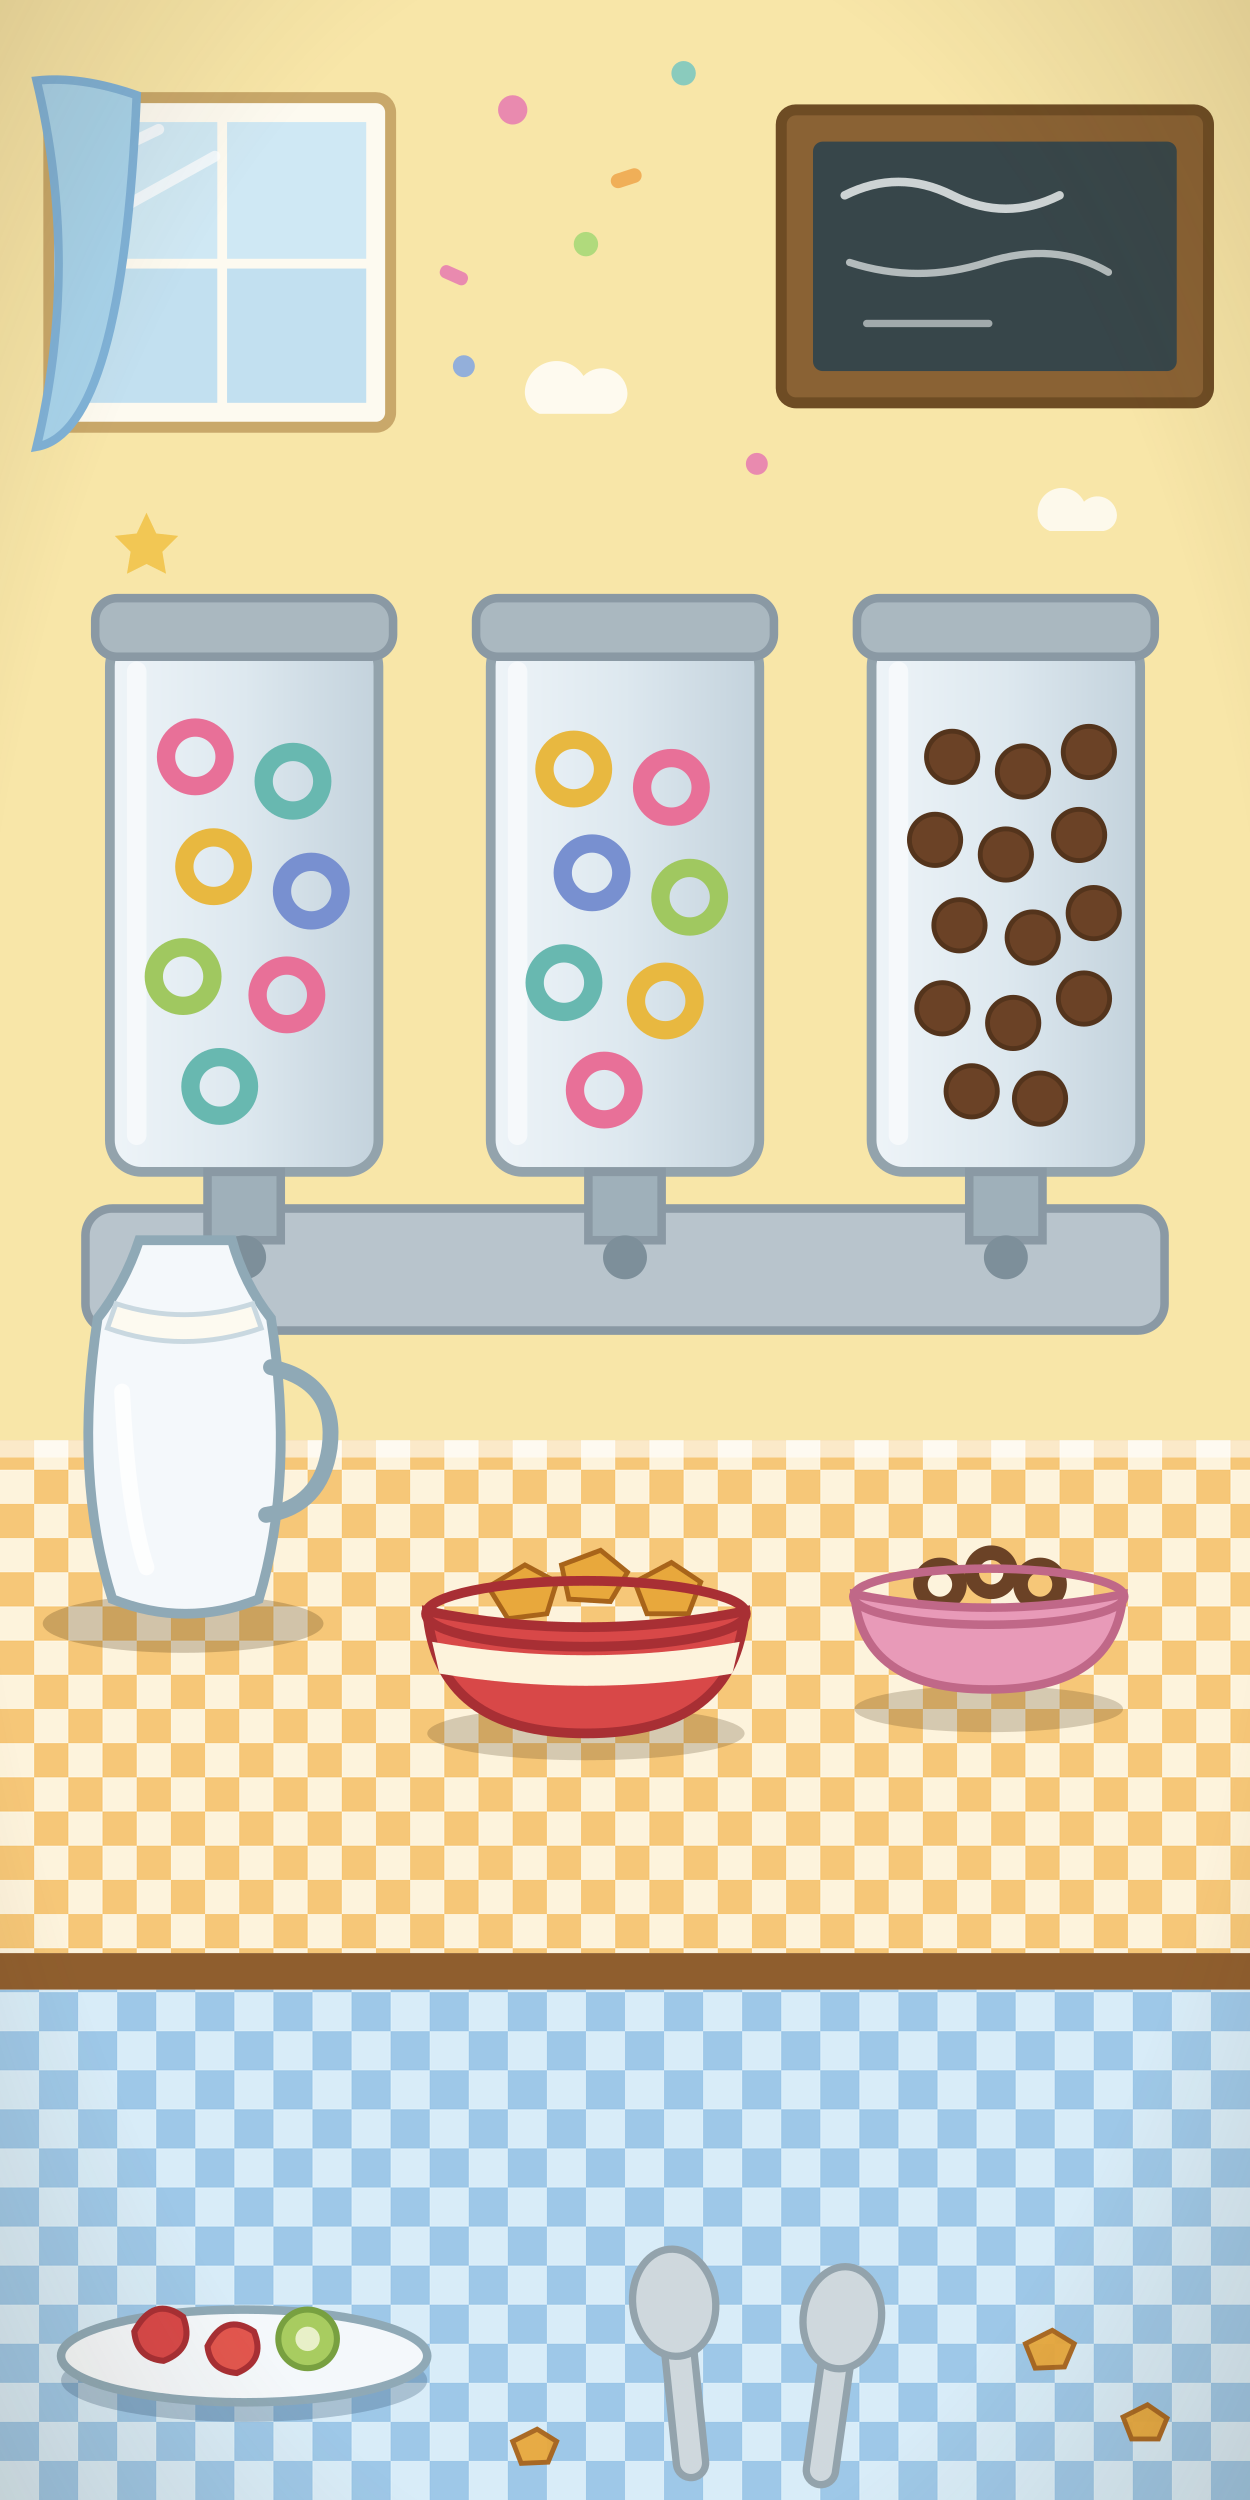
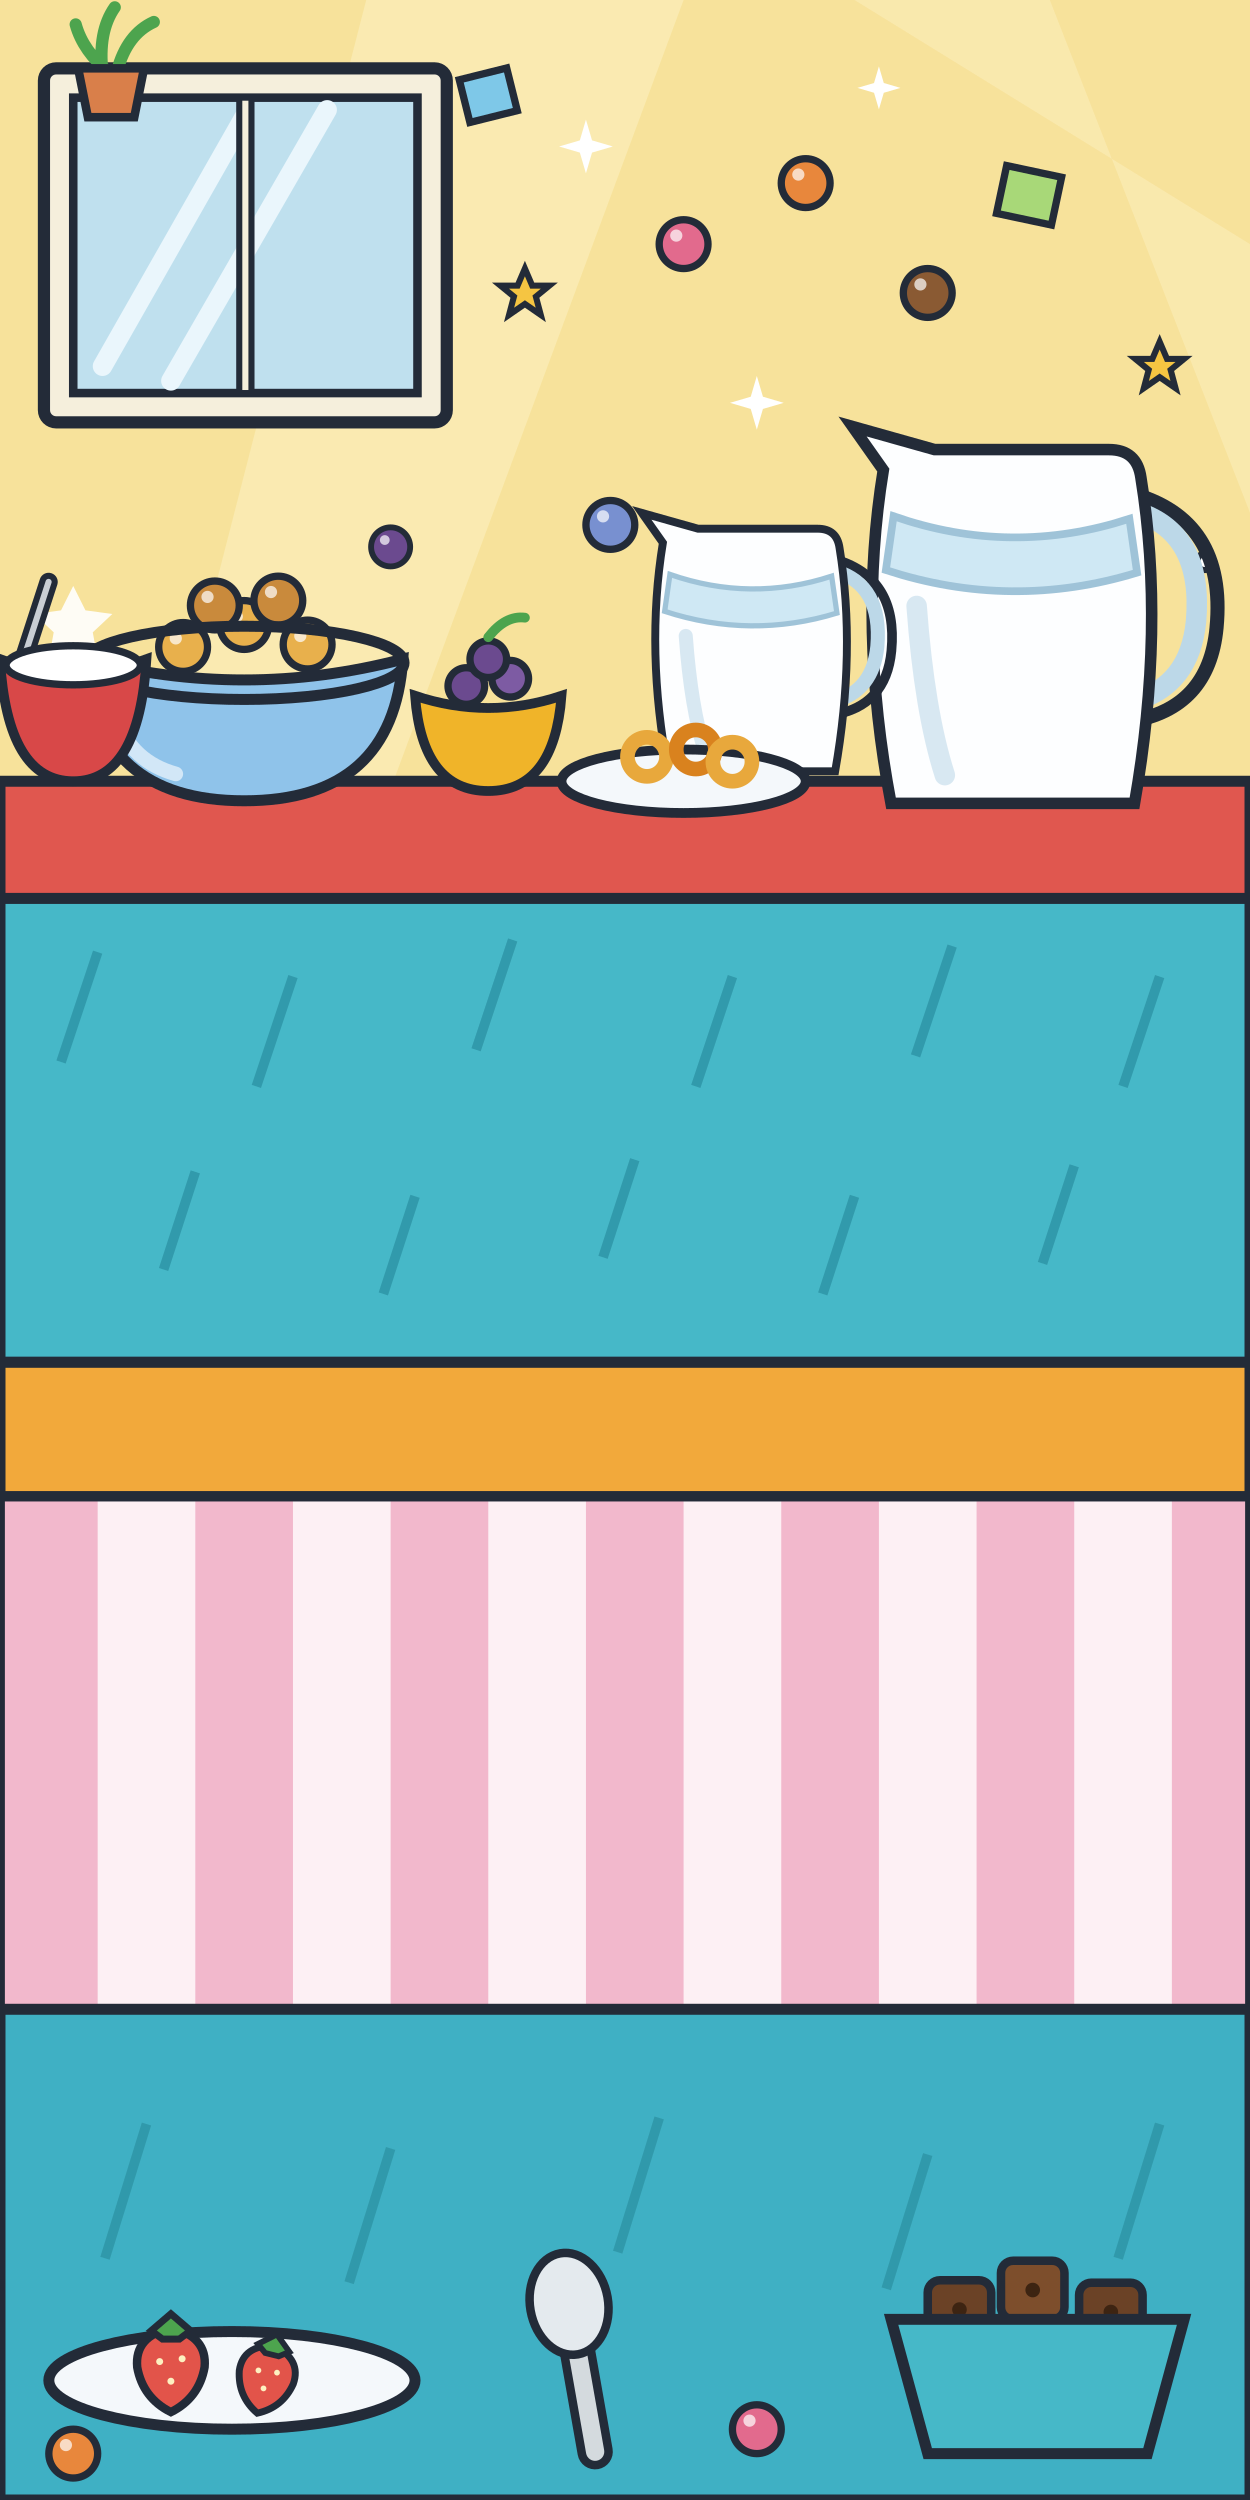
<svg xmlns="http://www.w3.org/2000/svg" viewBox="0 0 1024 2048">
  <defs>
-     <pattern id="checkOrangeP" width="56" height="56" patternUnits="userSpaceOnUse">
-       <rect width="56" height="56" fill="#fdf3dc" />
-       <rect width="28" height="28" fill="#f6c778" />
-       <rect x="28" y="28" width="28" height="28" fill="#f6c778" />
-     </pattern>
-     <pattern id="checkBlueP" width="64" height="64" patternUnits="userSpaceOnUse">
-       <rect width="64" height="64" fill="#d8ecf8" />
-       <rect width="32" height="32" fill="#9ec8e8" />
-       <rect x="32" y="32" width="32" height="32" fill="#9ec8e8" />
-     </pattern>
-     <linearGradient id="glassP" x1="0" y1="0" x2="1" y2="0">
-       <stop offset="0" stop-color="#eef4f8" />
-       <stop offset="0.5" stop-color="#dde8ef" />
-       <stop offset="1" stop-color="#c3d2dc" />
-     </linearGradient>
-     <radialGradient id="vignetteP" cx="0.5" cy="0.5" r="0.8">
-       <stop offset="0.65" stop-color="#4a3210" stop-opacity="0" />
-       <stop offset="1" stop-color="#4a3210" stop-opacity="0.22" />
-     </radialGradient>
+     <g id="sparkle">
+       <path d="M0 -22 L5 -5 L22 0 L5 5 L0 22 L-5 5 L-22 0 L-5 -5 Z" fill="#ffffff" />
+     </g>
+     <g id="goldstar">
+       <path d="M0 -20 L6 -6 L20 -6 L9 3 L13 18 L0 9 L-13 18 L-9 3 L-20 -6 L-6 -6 Z" fill="#f5c542" stroke="#232b38" stroke-width="5" />
+     </g>
+     <g id="ball">
+       <circle r="20" stroke="#232b38" stroke-width="6" />
+       <circle cx="-6" cy="-7" r="5" fill="#ffffff" opacity="0.7" />
+     </g>
+     <g id="jug">
+       <path d="M225 80 Q 300 100 292 185 Q 286 248 225 258" fill="none" stroke="#232b38" stroke-width="11" />
+       <path d="M228 94 Q 282 110 276 180 Q 271 230 228 242" fill="none" stroke="#bcd8e8" stroke-width="16" />
+       <path d="M32 62 L 8 28 L 72 46 L 208 46 Q 230 46 233 68 Q 252 185 228 322 L 38 322 Q 12 185 32 62 Z" fill="#fdfeff" stroke="#232b38" stroke-width="9" />
+       <path d="M40 98 Q 132 130 224 100 L 230 142 Q 132 172 34 140 Z" fill="#cfe8f4" stroke="#9fc3d8" stroke-width="6" />
+       <path d="M58 168 Q 64 250 80 300" fill="none" stroke="#d8e8f2" stroke-width="16" stroke-linecap="round" />
+     </g>
+     <g id="strawberry">
+       <path d="M0 -20 Q 26 -14 24 8 Q 20 30 0 40 Q -20 30 -24 8 Q -26 -14 0 -20 Z" fill="#e2544a" stroke="#232b38" stroke-width="6" />
+       <path d="M-14 -18 L 0 -30 L 14 -18 L 6 -12 L -6 -12 Z" fill="#4da44e" stroke="#232b38" stroke-width="5" />
+       <circle cx="-8" cy="4" r="2.5" fill="#fdf0c0" />
+       <circle cx="8" cy="2" r="2.5" fill="#fdf0c0" />
+       <circle cx="0" cy="18" r="2.5" fill="#fdf0c0" />
+     </g>
  </defs>
-   <rect x="0" y="0" width="1024" height="1180" fill="#f8e6a8" />
+   <rect x="0" y="0" width="1024" height="700" fill="#f7e29b" />
+   <path d="M300 0 L 560 0 L 300 700 L 120 700 Z" fill="#fcf0bf" opacity="0.6" />
+   <path d="M700 0 L 860 0 L 1024 420 L 1024 200 Z" fill="#fcf0bf" opacity="0.5" />
  <g>
-     <rect x="40" y="80" width="280" height="270" rx="12" fill="#fdfaf0" stroke="#c9a86a" stroke-width="9" />
-     <rect x="60" y="100" width="118" height="112" fill="#cfe8f4" />
-     <rect x="186" y="100" width="114" height="112" fill="#cfe8f4" />
-     <rect x="60" y="220" width="118" height="110" fill="#c2e0f0" />
-     <rect x="186" y="220" width="114" height="110" fill="#c2e0f0" />
-     <path d="M80 130 l50 -24 M104 168 l72 -40" stroke="#ffffff" stroke-width="9" stroke-linecap="round" opacity="0.7" />
-     <path d="M30 66 q 36 150 0 300 q 70 -12 82 -288 q -46 -16 -82 -12 Z" fill="#a8d4ec" stroke="#7fb2d8" stroke-width="7" />
+     <rect x="36" y="56" width="330" height="290" rx="10" fill="#f5efdc" stroke="#232b38" stroke-width="10" />
+     <rect x="60" y="80" width="282" height="242" fill="#bfe0ee" stroke="#232b38" stroke-width="7" />
+     <path d="M84 300 L 200 96 M140 312 L 268 90" stroke="#eaf6fc" stroke-width="16" stroke-linecap="round" />
+     <rect x="196" y="80" width="10" height="242" fill="#f5efdc" stroke="#232b38" stroke-width="5" />
+     <path d="M84 60 q -4 -34 10 -54 M96 58 q 8 -30 30 -40 M90 60 q -22 -18 -28 -40" fill="none" stroke="#4da44e" stroke-width="10" stroke-linecap="round" />
+     <path d="M64 56 L 118 56 L 110 96 L 72 96 Z" fill="#d97f4a" stroke="#232b38" stroke-width="7" />
+   </g>
+   <use href="#sparkle" x="480" y="120" />
+   <use href="#sparkle" x="900" y="90" transform="scale(0.8)" />
+   <use href="#sparkle" x="620" y="330" />
+   <use href="#goldstar" x="430" y="240" />
+   <use href="#goldstar" x="950" y="300" />
+   <use href="#ball" x="560" y="200" fill="#e26a8d" />
+   <use href="#ball" x="660" y="150" fill="#e8873c" />
+   <use href="#ball" x="760" y="240" fill="#8a5a33" />
+   <use href="#ball" x="500" y="430" fill="#7890d0" />
+   <rect x="820" y="140" width="46" height="40" fill="#a8d878" stroke="#232b38" stroke-width="6" transform="rotate(12 843 160)" />
+   <rect x="380" y="60" width="40" height="36" fill="#7ec8e8" stroke="#232b38" stroke-width="6" transform="rotate(-14 400 78)" />
+   <path d="M60 480 l 10 20 22 3 -16 15 4 22 -20 -11 -20 11 4 -22 -16 -15 22 -3 Z" fill="#ffffff" opacity="0.9" />
+   <g fill="#ffffff" stroke="#232b38" stroke-width="5">
+     <path d="M930 420 q 8 -18 16 0 a 8 8 0 1 1 -16 0" />
+     <path d="M980 460 q 7 -15 14 0 a 7 7 0 1 1 -14 0" />
+   </g>
+   <rect x="0" y="640" width="1024" height="96" fill="#e0574f" stroke="#232b38" stroke-width="9" />
+   <rect x="0" y="736" width="1024" height="380" fill="#46b8c8" stroke="#232b38" stroke-width="9" />
+   <g stroke="#2f97a8" stroke-width="8" opacity="0.9">
+     <path d="M80 780 l -30 90" />
+     <path d="M240 800 l -30 90" />
+     <path d="M420 770 l -30 90" />
+     <path d="M600 800 l -30 90" />
+     <path d="M780 775 l -30 90" />
+     <path d="M950 800 l -30 90" />
+     <path d="M160 960 l -26 80" />
+     <path d="M340 980 l -26 80" />
+     <path d="M520 950 l -26 80" />
+     <path d="M700 980 l -26 80" />
+     <path d="M880 955 l -26 80" />
+   </g>
+   <use href="#jug" transform="translate(690 320) scale(1.05)" />
+   <use href="#jug" transform="translate(520 400) scale(0.72)" />
+   <g>
+     <g fill="#e8b04c">
+       <use href="#ball" x="150" y="530" />
+       <use href="#ball" x="200" y="512" />
+       <use href="#ball" x="252" y="528" />
+       <use href="#ball" x="176" y="496" fill="#c98a3c" />
+       <use href="#ball" x="228" y="492" fill="#c98a3c" />
+     </g>
+     <path d="M70 540 Q 78 656 200 656 Q 322 656 330 540 Q 200 574 70 540 Z" fill="#8fc3ea" stroke="#232b38" stroke-width="9" />
+     <ellipse cx="200" cy="543" rx="131" ry="30" fill="none" stroke="#232b38" stroke-width="9" />
+     <path d="M96 590 q 12 34 48 44" fill="none" stroke="#ffffff" stroke-width="12" stroke-linecap="round" opacity="0.6" />
  </g>
  <g>
-     <rect x="640" y="90" width="350" height="240" rx="12" fill="#8a6234" stroke="#6e4c24" stroke-width="9" />
-     <rect x="666" y="116" width="298" height="188" rx="8" fill="#37464a" />
-     <path d="M692 160 q 44 -22 88 0 t 88 0" fill="none" stroke="#e8ecec" stroke-width="7" stroke-linecap="round" opacity="0.85" />
-     <path d="M696 215 q 56 18 112 0 t 100 8" fill="none" stroke="#e8ecec" stroke-width="6" stroke-linecap="round" opacity="0.7" />
-     <path d="M710 265 h 100" stroke="#e8ecec" stroke-width="6" stroke-linecap="round" opacity="0.6" />
-   </g>
-   <g opacity="0.9">
-     <circle cx="420" cy="90" r="12" fill="#e880b0" />
-     <circle cx="560" cy="60" r="10" fill="#7ec8c0" />
-     <circle cx="480" cy="200" r="10" fill="#a8d878" />
-     <circle cx="380" cy="300" r="9" fill="#88a8e0" />
-     <circle cx="620" cy="380" r="9" fill="#e880b0" />
-     <rect x="500" y="140" width="26" height="12" rx="6" fill="#f0a850" transform="rotate(-18 513 146)" />
-     <rect x="360" y="220" width="24" height="11" rx="5" fill="#e880b0" transform="rotate(24 372 225)" />
-     <path d="M 430 320 a 26 26 0 0 1 48 -12 a 21 21 0 0 1 36 14 a 17 17 0 0 1 -14 17 l -58 0 a 19 19 0 0 1 -12 -19 Z" fill="#ffffff" opacity="0.9" />
-     <path d="M 120 420 l 8 17 18 2 -13 13 3 18 -16 -8 -16 8 3 -18 -13 -13 18 -2 Z" fill="#f0c040" opacity="0.9" />
-     <path d="M 850 420 a 20 20 0 0 1 38 -9 a 16 16 0 0 1 27 11 a 13 13 0 0 1 -11 13 l -44 0 a 15 15 0 0 1 -10 -15 Z" fill="#ffffff" opacity="0.85" />
+     <g fill="#6b4a8f">
+       <use href="#ball" x="400" y="560" transform="scale(0.8)" />
+       <circle cx="382" cy="562" r="15" fill="#6b4a8f" stroke="#232b38" stroke-width="6" />
+       <circle cx="418" cy="556" r="15" fill="#7d5ba3" stroke="#232b38" stroke-width="6" />
+       <circle cx="400" cy="540" r="15" fill="#6b4a8f" stroke="#232b38" stroke-width="6" />
+       <path d="M400 522 q 14 -18 30 -16" fill="none" stroke="#4da44e" stroke-width="8" stroke-linecap="round" />
+     </g>
+     <path d="M340 570 Q 346 648 400 648 Q 454 648 460 570 Q 400 590 340 570 Z" fill="#f0b429" stroke="#232b38" stroke-width="8" />
  </g>
  <g>
-     <rect x="70" y="990" width="884" height="100" rx="22" fill="#b8c4cc" stroke="#8a99a4" stroke-width="7" />
-     <g>
-       <rect x="90" y="520" width="220" height="440" rx="26" fill="url(#glassP)" stroke="#93a3ac" stroke-width="8" />
-       <rect x="78" y="490" width="244" height="48" rx="18" fill="#aab8c0" stroke="#8a99a4" stroke-width="7" />
-       <rect x="170" y="960" width="60" height="56" fill="#9fb0ba" stroke="#8a99a4" stroke-width="7" />
-       <circle cx="200" cy="1030" r="18" fill="#7d8f9a" />
-       <path d="M112 550 v 380" stroke="#ffffff" stroke-width="16" opacity="0.55" stroke-linecap="round" />
-       <g stroke-width="15" fill="none">
-         <circle cx="160" cy="620" r="24" stroke="#e87098" />
-         <circle cx="240" cy="640" r="24" stroke="#68b8b0" />
-         <circle cx="175" cy="710" r="24" stroke="#e8b840" />
-         <circle cx="255" cy="730" r="24" stroke="#7890d0" />
-         <circle cx="150" cy="800" r="24" stroke="#a0c860" />
-         <circle cx="235" cy="815" r="24" stroke="#e87098" />
-         <circle cx="180" cy="890" r="24" stroke="#68b8b0" />
-       </g>
-     </g>
-     <g>
-       <rect x="402" y="520" width="220" height="440" rx="26" fill="url(#glassP)" stroke="#93a3ac" stroke-width="8" />
-       <rect x="390" y="490" width="244" height="48" rx="18" fill="#aab8c0" stroke="#8a99a4" stroke-width="7" />
-       <rect x="482" y="960" width="60" height="56" fill="#9fb0ba" stroke="#8a99a4" stroke-width="7" />
-       <circle cx="512" cy="1030" r="18" fill="#7d8f9a" />
-       <path d="M424 550 v 380" stroke="#ffffff" stroke-width="16" opacity="0.55" stroke-linecap="round" />
-       <g stroke-width="15" fill="none">
-         <circle cx="470" cy="630" r="24" stroke="#e8b840" />
-         <circle cx="550" cy="645" r="24" stroke="#e87098" />
-         <circle cx="485" cy="715" r="24" stroke="#7890d0" />
-         <circle cx="565" cy="735" r="24" stroke="#a0c860" />
-         <circle cx="462" cy="805" r="24" stroke="#68b8b0" />
-         <circle cx="545" cy="820" r="24" stroke="#e8b840" />
-         <circle cx="495" cy="893" r="24" stroke="#e87098" />
-       </g>
-     </g>
-     <g>
-       <rect x="714" y="520" width="220" height="440" rx="26" fill="url(#glassP)" stroke="#93a3ac" stroke-width="8" />
-       <rect x="702" y="490" width="244" height="48" rx="18" fill="#aab8c0" stroke="#8a99a4" stroke-width="7" />
-       <rect x="794" y="960" width="60" height="56" fill="#9fb0ba" stroke="#8a99a4" stroke-width="7" />
-       <circle cx="824" cy="1030" r="18" fill="#7d8f9a" />
-       <path d="M736 550 v 380" stroke="#ffffff" stroke-width="16" opacity="0.55" stroke-linecap="round" />
-       <g fill="#6b4226" stroke="#54341c" stroke-width="4">
-         <circle cx="780" cy="620" r="21" />
-         <circle cx="838" cy="632" r="21" />
-         <circle cx="892" cy="616" r="21" />
-         <circle cx="766" cy="688" r="21" />
-         <circle cx="824" cy="700" r="21" />
-         <circle cx="884" cy="684" r="21" />
-         <circle cx="786" cy="758" r="21" />
-         <circle cx="846" cy="768" r="21" />
-         <circle cx="896" cy="748" r="21" />
-         <circle cx="772" cy="826" r="21" />
-         <circle cx="830" cy="838" r="21" />
-         <circle cx="888" cy="818" r="21" />
-         <circle cx="796" cy="894" r="21" />
-         <circle cx="852" cy="900" r="21" />
-       </g>
+     <rect x="24" y="470" width="10" height="80" rx="5" fill="#c9ced4" stroke="#232b38" stroke-width="5" transform="rotate(18 29 510)" />
+     <path d="M0 540 Q 6 640 60 640 Q 114 640 120 540 Q 60 562 0 540 Z" fill="#d84848" stroke="#232b38" stroke-width="8" />
+     <ellipse cx="60" cy="545" rx="55" ry="16" fill="#ffffff" stroke="#232b38" stroke-width="6" />
+   </g>
+   <g>
+     <ellipse cx="560" cy="640" rx="100" ry="26" fill="#f4f8fb" stroke="#232b38" stroke-width="8" />
+     <g fill="none" stroke-width="12">
+       <circle cx="530" cy="620" r="16" stroke="#e8a83c" />
+       <circle cx="570" cy="614" r="16" stroke="#d9821e" />
+       <circle cx="600" cy="624" r="16" stroke="#e8a83c" />
    </g>
  </g>
-   <rect x="0" y="1180" width="1024" height="420" fill="url(#checkOrangeP)" />
-   <rect x="0" y="1180" width="1024" height="14" fill="#ffffff" opacity="0.6" />
-   <rect x="0" y="1600" width="1024" height="30" fill="#8f5e2e" />
-   <rect x="0" y="1630" width="1024" height="418" fill="url(#checkBlueP)" />
+   <rect x="0" y="1116" width="1024" height="110" fill="#f2a93b" stroke="#232b38" stroke-width="9" />
  <g>
-     <ellipse cx="150" cy="1330" rx="115" ry="24" fill="#4a3210" opacity="0.25" />
-     <path d="M80 1080 q -20 130 12 230 q 60 24 120 0 q 30 -100 10 -230 q -22 -28 -32 -64 l -76 0 q -12 36 -34 64 Z" fill="#f4f8fb" stroke="#8fa9b6" stroke-width="8" />
-     <path d="M88 1088 q 62 22 126 0 l -7 -20 q -56 18 -112 0 Z" fill="#fdfaf0" stroke="#c9d8e0" stroke-width="4" />
-     <path d="M222 1120 q 55 12 48 66 q -7 48 -52 55" fill="none" stroke="#8fa9b6" stroke-width="13" stroke-linecap="round" />
-     <path d="M100 1140 q 5 100 20 144" fill="none" stroke="#ffffff" stroke-width="13" stroke-linecap="round" opacity="0.8" />
+     <rect x="0" y="1226" width="1024" height="420" fill="#fdf0f4" />
+     <g fill="#f2b8cc">
+       <rect x="0" y="1226" width="80" height="420" />
+       <rect x="160" y="1226" width="80" height="420" />
+       <rect x="320" y="1226" width="80" height="420" />
+       <rect x="480" y="1226" width="80" height="420" />
+       <rect x="640" y="1226" width="80" height="420" />
+       <rect x="800" y="1226" width="80" height="420" />
+       <rect x="960" y="1226" width="64" height="420" />
+     </g>
+     <rect x="0" y="1226" width="1024" height="420" fill="none" stroke="#232b38" stroke-width="8" />
+   </g>
+   <rect x="0" y="1646" width="1024" height="402" fill="#3fb0c4" stroke="#232b38" stroke-width="9" />
+   <g stroke="#2f97a8" stroke-width="8" opacity="0.9">
+     <path d="M120 1740 l -34 110" />
+     <path d="M320 1760 l -34 110" />
+     <path d="M540 1735 l -34 110" />
+     <path d="M760 1765 l -34 110" />
+     <path d="M950 1740 l -34 110" />
  </g>
  <g>
-     <ellipse cx="480" cy="1420" rx="130" ry="22" fill="#4a3210" opacity="0.22" />
-     <g fill="#e8a83c" stroke="#a8641a" stroke-width="4">
-       <path d="M400 1300 l 30 -18 26 14 -8 26 -32 4 Z" />
-       <path d="M460 1282 l 32 -12 22 18 -14 24 -34 -2 Z" />
-       <path d="M520 1296 l 30 -16 24 16 -10 26 -34 0 Z" />
-     </g>
-     <path d="M350 1320 q 8 100 130 100 q 122 0 130 -100 q -130 26 -260 0 Z" fill="#d84848" stroke="#a82f34" stroke-width="8" />
-     <path d="M354 1345 q 126 22 252 0 l -6 26 q -120 20 -240 0 Z" fill="#fdf3dc" />
-     <ellipse cx="480" cy="1322" rx="131" ry="27" fill="none" stroke="#a82f34" stroke-width="8" />
+     <ellipse cx="190" cy="1950" rx="150" ry="40" fill="#f4f8fb" stroke="#232b38" stroke-width="9" />
+     <use href="#strawberry" transform="translate(140 1930) scale(1.15)" />
+     <use href="#strawberry" transform="translate(220 1940) scale(0.95) rotate(14)" />
+   </g>
+   <g transform="rotate(-10 480 1960)">
+     <rect x="468" y="1900" width="22" height="120" rx="11" fill="#d4dade" stroke="#232b38" stroke-width="7" />
+     <ellipse cx="479" cy="1886" rx="32" ry="42" fill="#e4eaee" stroke="#232b38" stroke-width="7" />
  </g>
  <g>
-     <ellipse cx="810" cy="1400" rx="110" ry="19" fill="#4a3210" opacity="0.22" />
-     <g fill="none" stroke="#6b4226" stroke-width="12">
-       <circle cx="770" cy="1298" r="16" />
-       <circle cx="812" cy="1288" r="16" />
-       <circle cx="852" cy="1298" r="16" />
+     <g stroke="#232b38" stroke-width="7" fill="#6b4226">
+       <rect x="760" y="1868" width="52" height="48" rx="10" />
+       <rect x="820" y="1852" width="52" height="48" rx="10" fill="#7d4e2c" />
+       <rect x="884" y="1870" width="52" height="48" rx="10" />
    </g>
-     <path d="M700 1306 q 6 78 110 78 q 104 0 110 -78 q -110 22 -220 0 Z" fill="#e89ab8" stroke="#c06888" stroke-width="7" />
-     <ellipse cx="810" cy="1308" rx="111" ry="23" fill="none" stroke="#c06888" stroke-width="7" />
+     <circle cx="786" cy="1892" r="6" fill="#3d2412" />
+     <circle cx="846" cy="1876" r="6" fill="#3d2412" />
+     <circle cx="910" cy="1894" r="6" fill="#3d2412" />
+     <path d="M730 1900 L 970 1900 L 940 2010 L 760 2010 Z" fill="#46b8c8" stroke="#232b38" stroke-width="9" />
  </g>
-   <g>
-     <ellipse cx="200" cy="1950" rx="150" ry="34" fill="#3a5a78" opacity="0.3" />
-     <ellipse cx="200" cy="1930" rx="150" ry="38" fill="#f4f8fb" stroke="#8fa9b6" stroke-width="7" />
-     <path d="M110 1910 q 16 -30 40 -12 q 10 26 -16 36 q -22 -2 -24 -24 Z" fill="#d84848" stroke="#a82f34" stroke-width="5" />
-     <path d="M170 1922 q 14 -28 38 -12 q 10 24 -14 34 q -22 -2 -24 -22 Z" fill="#e2564e" stroke="#a82f34" stroke-width="5" />
-     <circle cx="252" cy="1916" r="24" fill="#a8cc60" stroke="#78a040" stroke-width="5" />
-     <circle cx="252" cy="1916" r="10" fill="#e8f0c8" />
-   </g>
-   <g fill="#cfd8dd" stroke="#93a3ac" stroke-width="6">
-     <g transform="rotate(-6 560 1960)">
-       <rect x="548" y="1900" width="24" height="130" rx="12" />
-       <ellipse cx="560" cy="1886" rx="34" ry="44" />
-     </g>
-     <g transform="rotate(8 680 1970)">
-       <rect x="668" y="1912" width="24" height="124" rx="12" />
-       <ellipse cx="680" cy="1898" rx="32" ry="42" />
-     </g>
-   </g>
-   <g fill="#e8a83c" stroke="#a8641a" stroke-width="4" opacity="0.95">
-     <path d="M840 1920 l 22 -11 18 11 -8 19 -24 1 Z" />
-     <path d="M920 1980 l 20 -10 16 11 -7 17 -22 0 Z" />
-     <path d="M420 2000 l 20 -10 16 10 -7 17 -22 1 Z" />
-   </g>
-   <rect x="0" y="0" width="1024" height="2048" fill="url(#vignetteP)" />
+   <use href="#ball" x="620" y="1990" fill="#e26a8d" />
+   <use href="#ball" x="60" y="2010" fill="#e8873c" />
</svg>
